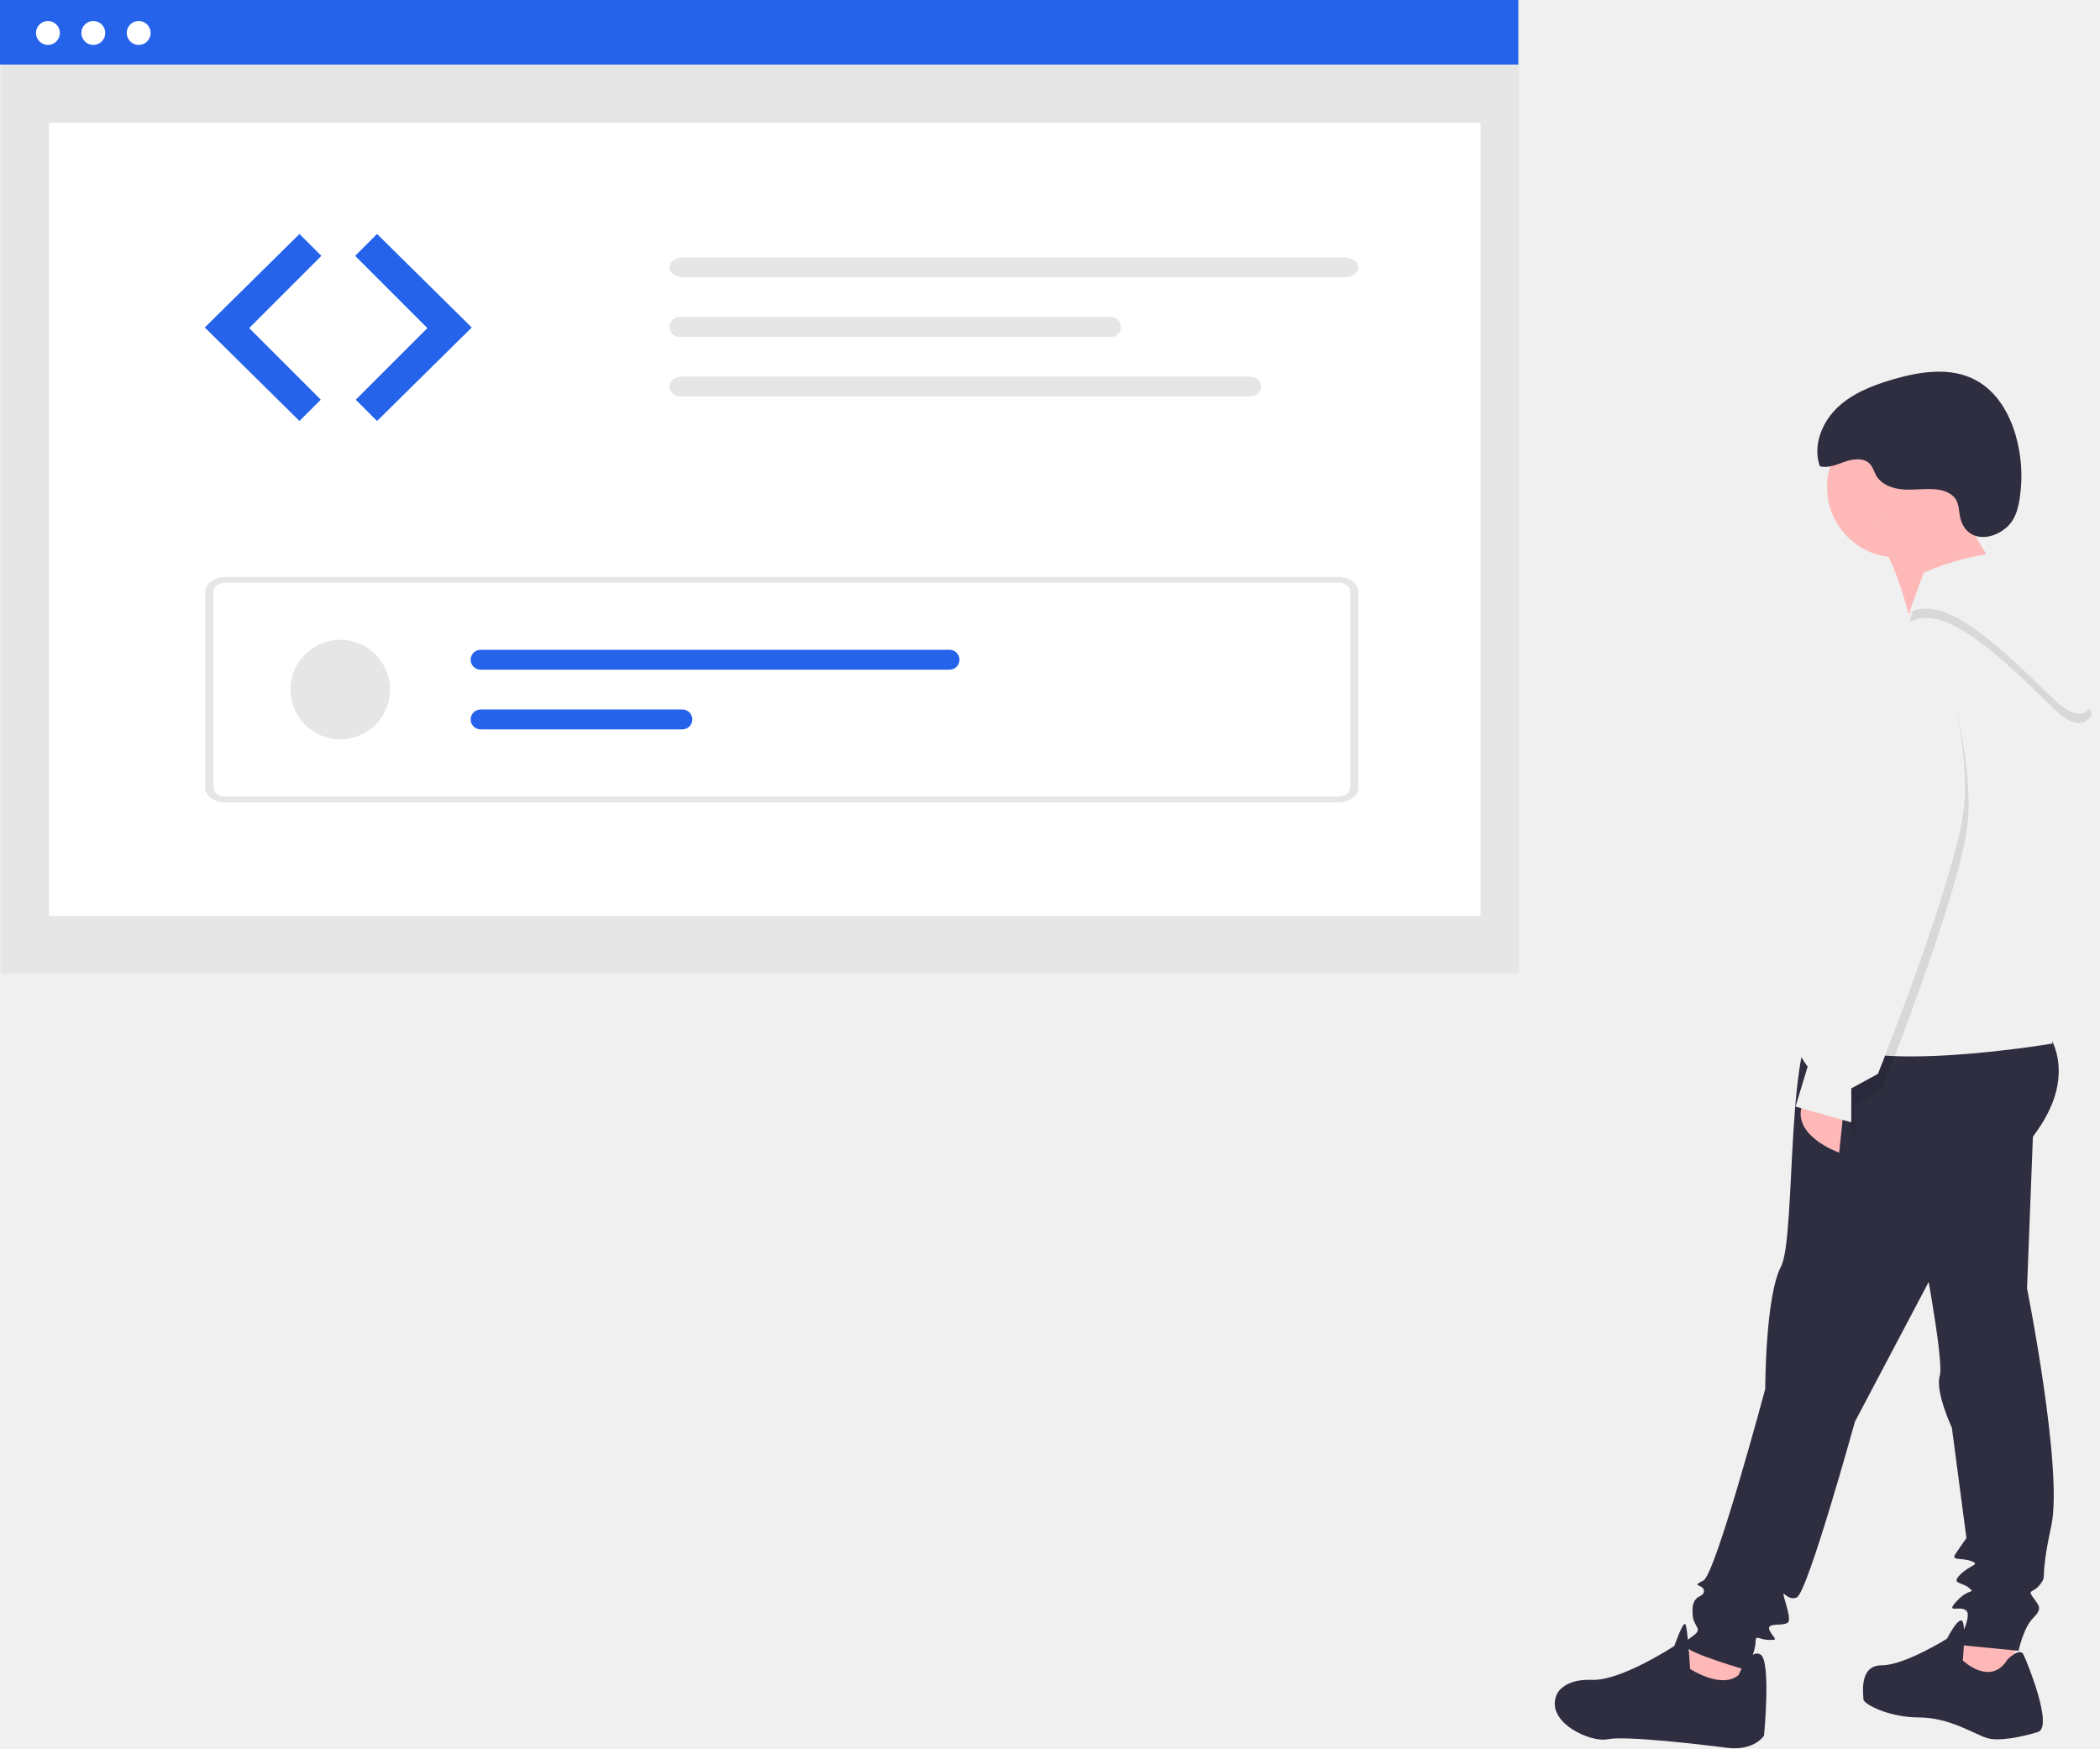
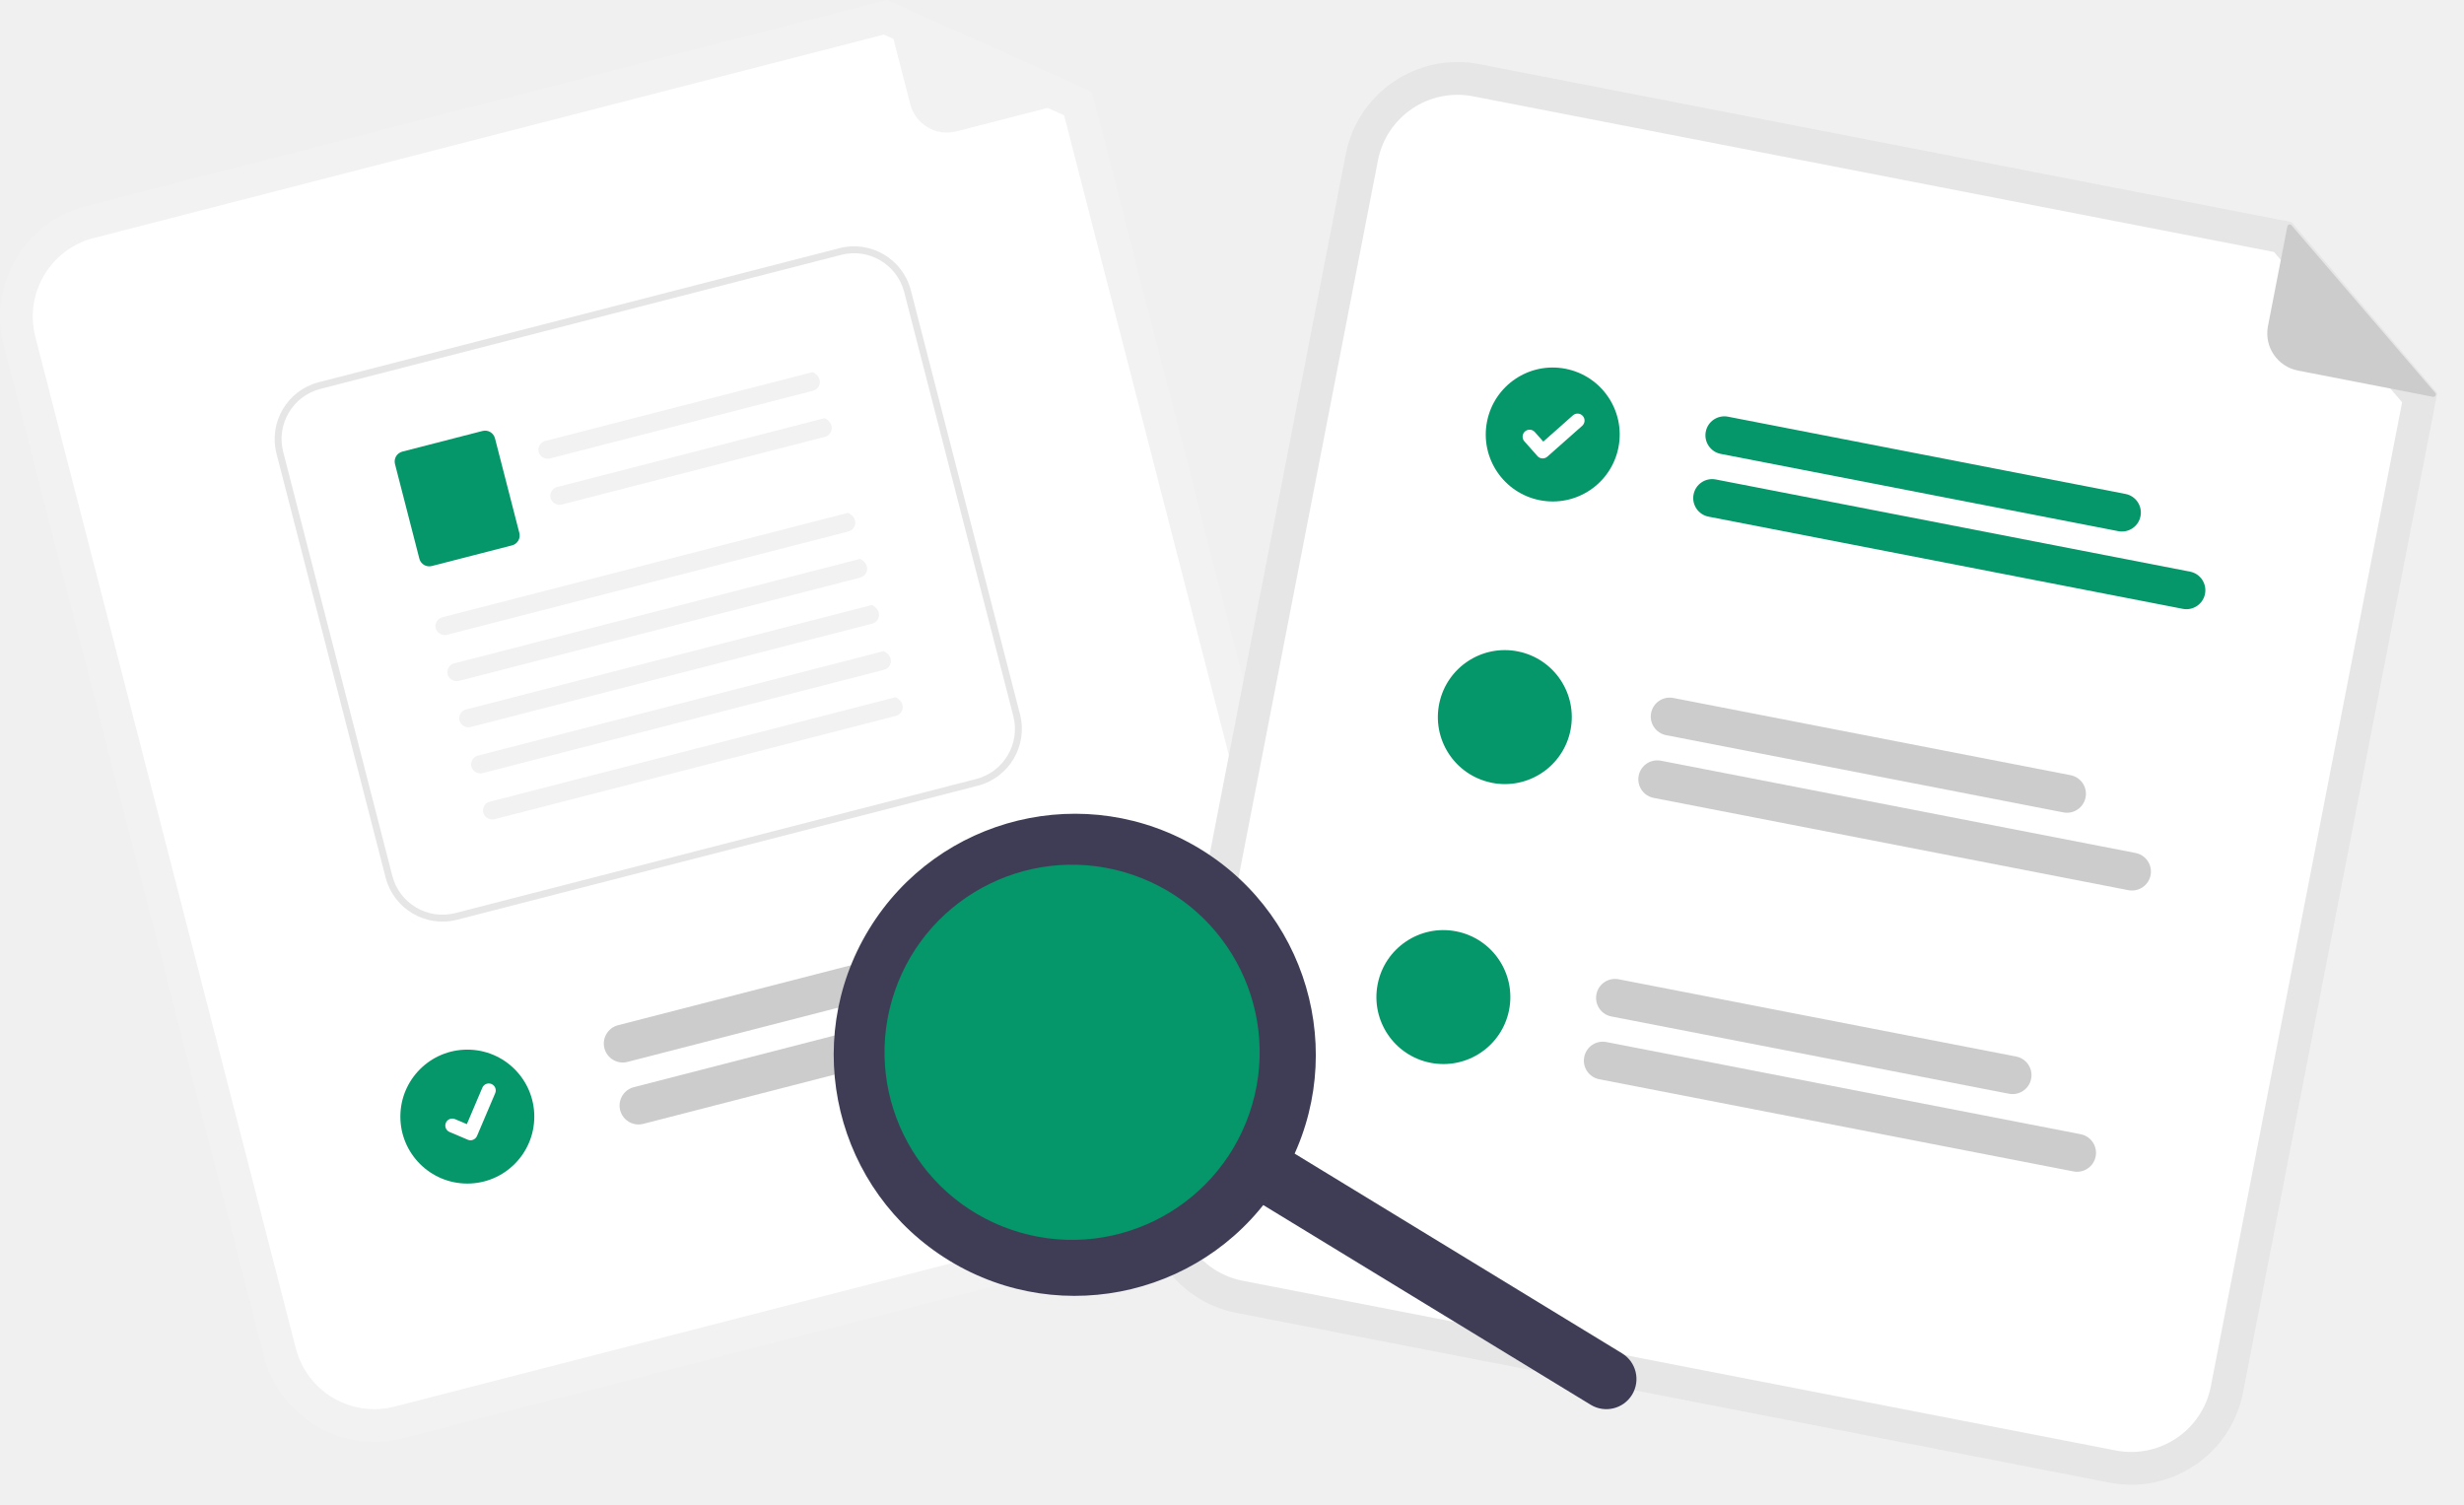
- <svg xmlns="http://www.w3.org/2000/svg" width="845.724" height="704.031" viewBox="0 0 845.724 704.031" role="img" artist="Katerina Limpitsouni" source="https://undraw.co/">
-   <g id="f1503154-f50a-4680-8aa4-587be41cac87" data-name="Group 2">
-     <path id="a9e5a31c-10e6-4175-9779-4994367672f7-1758" data-name="Path 4" d="M880.724,762.754l-1.464,19.525-29.773-9.762,12.2-14.643Z" transform="translate(-177.1378 -97.98434)" fill="#feb8b8" />
-     <path id="f499a4aa-6a35-40fc-8432-e4c7ab26d048-1759" data-name="Path 5" d="M989.083,756.409l-1.467,19.035-16.595,2.441-9.762-9.274,11.226-18.06Z" transform="translate(-177.1378 -97.98434)" fill="#feb8b8" />
-     <path id="fb70bf31-eafd-4d8a-8310-5130d8d104e1-1760" data-name="Path 6" d="M1001.285,513.336s13.179,15.619-3.417,39.536-36.607,47.346-36.607,47.346l-37.1,70.286s-19.036,68.822-23.429,70.774-6.833-5.857-4.393,2.44.976,7.81-.976,8.3-7.321-.488-5.369,2.929,3.417,3.417-.488,3.417-5.369-2.44-5.369.976-3.417,11.226-3.417,11.226-23.917-6.833-24.893-9.762,6.345-4.393,4.881-7.321-1.952-2.929-1.952-7.321,2.929-5.369,2.929-5.369,2.44-.976,1.464-2.929-4.881-.976,0-3.417,24.895-77.121,24.895-77.121,0-37.1,6.345-49.3,1.464-99.084,16.6-100.06S1001.285,513.336,1001.285,513.336Z" transform="translate(-177.1378 -97.98434)" fill="#2f2e41" />
-     <path id="a89455c2-275d-4b70-b13c-192fbe474176-1761" data-name="Path 7" d="M996.404,541.157l-2.929,75.655s14.643,73.215,9.762,95.667-1.464,19.524-4.393,23.429-5.369,1.952-2.929,5.369,3.9,4.393,0,8.3-5.857,13.179-5.857,13.179l-24.893-2.44s6.345-11.226,3.9-13.667-8.786,1.464-3.9-3.9,7.81-2.929,4.881-5.369-7.321-1.464-3.417-5.369,8.3-3.9,4.393-5.369-8.3,0-6.345-2.929,4.393-6.345,4.393-6.345l-5.857-44.417s-6.833-14.643-4.881-20.988-8.3-58.572-8.3-58.572Z" transform="translate(-177.1378 -97.98434)" fill="#2f2e41" />
-     <path id="a3024be5-ad86-493a-9bfb-258ab58160a1-1762" data-name="Path 8" d="M985.668,766.17s4.881-4.881,6.345-1.952,12.2,29.286,5.857,31.238-15.619,3.9-20.5,2.44-15.131-8.3-27.333-8.3-22.452-5.369-22.452-7.321-1.952-13.667,7.321-13.667,26.357-10.738,26.357-10.738,3.9-7.81,5.857-7.321.488,16.107.488,16.107S978.832,777.396,985.668,766.17Z" transform="translate(-177.1378 -97.98434)" fill="#2f2e41" />
-     <path id="a57c92ce-496a-44de-934b-3ddd78679762-1763" data-name="Path 9" d="M877.308,772.515s4.393-10.738,8.786-8.3,1.464,32.7,1.464,32.7-3.9,6.345-15.131,4.881-41-4.881-47.834-3.417-25.381-6.833-20.5-18.06c0,0,2.44-6.345,14.155-5.857s33.191-13.667,33.191-13.667,3.417-9.762,4.393-8.786,1.952,18.06,1.952,18.06S870.475,778.372,877.308,772.515Z" transform="translate(-177.1378 -97.98434)" fill="#2f2e41" />
-     <circle id="fa315d33-3eeb-4d45-ab88-aeb0e9694c5a" data-name="Ellipse 2" cx="764.111" cy="196.196" r="28.31" fill="#feb8b8" />
-     <path id="fbae87ba-2986-46ef-9932-134b7e0cae24-1764" data-name="Path 10" d="M963.213,296.132s15.131,30.262,20.5,33.191-36.607,20.989-36.607,20.989-6.833-29.774-15.131-36.119S963.213,296.132,963.213,296.132Z" transform="translate(-177.1378 -97.98434)" fill="#feb8b8" />
-     <path id="fc15680c-e415-4000-ac02-b1f296562473-1765" data-name="Path 11" d="M919.773,543.597l-1.952,18.548s-20.988-7.321-14.155-20.988Z" transform="translate(-177.1378 -97.98434)" fill="#feb8b8" />
-     <path id="ae3770ab-4aa4-41b9-9f4d-4c69df699916-1766" data-name="Path 12" d="M911.478,515.776c14.643,15.615,92.247,2.436,92.247,2.436l-.972-11.225,9.762-10.243-2.927-47.837s8.78-22.45,10.243-56.617a30.78,30.78,0,0,0-.378-6.278c-5.032-30.607-54.87-50.32-56.239-49.857-.689.227-8.025,4.05-15.681,8.072-8.789,4.617-17.994,9.5-17.994,9.5-11.716,4.4-9.762,74.687-13.67,81.031s0,28.3,0,28.3l-4.39,20.987S896.831,500.161,911.478,515.776Z" transform="translate(-177.1378 -97.98434)" fill="#f0f0f0" />
-     <path id="b41fb511-fd5e-48e5-b733-0d9230f6b6d5-1767" data-name="Path 13" d="M958.783,360.824s13.667,41,10.738,68.822-34.655,107.382-34.655,107.382l-10.733,5.857v13.666l-7.553-20.458,20.77-43.428S911.433,342.765,958.783,360.824Z" transform="translate(-177.1378 -97.98434)" opacity="0.1" style="isolation:isolate" />
-     <path id="efbdbf49-3b58-4bc5-8391-5fbab31acdf7-1768" data-name="Path 14" d="M945.965,348.522c14.161-7.808,35.639,12.7,58.09,34.657,8.063,7.883,12.726,7.09,15.4,2.832-5.032-30.607-54.87-50.32-56.239-49.857-.689.227-8.025,4.05-15.681,8.072Z" transform="translate(-177.1378 -97.98434)" opacity="0.1" style="isolation:isolate" />
-     <path id="a2828270-d54b-4ede-bb2b-8639f55947f0-1769" data-name="Path 15" d="M945.972,344.749l5.857-16.107s40.024-19.036,66.381,0l4.393,27.333s3.9,45.393-18.548,23.429S960.125,336.939,945.972,344.749Z" transform="translate(-177.1378 -97.98434)" fill="#f0f0f0" />
-     <path id="f68da632-d878-40c3-a103-67cfc5c970db-1770" data-name="Path 16" d="M957.357,354.216s13.667,41,10.738,68.822-34.655,107.382-34.655,107.382l-10.738,5.861v13.667l-22.452-6.345,4.881-16.107s-7.81-9.762-2.44-12.691,4.393-19.036,4.393-19.036S910.011,336.156,957.357,354.216Z" transform="translate(-177.1378 -97.98434)" fill="#f0f0f0" />
-     <path id="f57115f6-7f5b-4177-880b-f5eff1305e5b-1771" data-name="Path 17" d="M966.487,306.031c-.462-2.188-.4-4.542-1.448-6.517-1.573-2.961-5.188-4.2-8.529-4.492-4.265-.371-8.562.367-12.833.075s-8.833-1.92-10.959-5.635c-.848-1.482-1.266-3.227-2.391-4.512-2.341-2.674-6.608-2.26-9.972-1.114s-6.873,2.82-10.312,1.924c-2.892-8.091.669-17.424,6.828-23.415s14.465-9.215,22.715-11.618c10.881-3.17,23.126-5.043,33.13.282,14.507,7.721,19.626,28.158,18.288,43.39-.506,5.758-1.333,12.278-5.988,16.165C978.194,316.262,968.547,315.773,966.487,306.031Z" transform="translate(-177.1378 -97.98434)" fill="#2f2e41" />
-     <rect id="e1abf0e4-070b-4c82-8a12-ebedd4e3db02" data-name="Rectangle 1" x="0.262" y="0.347" width="611.461" height="391.607" fill="#e6e6e6" />
-     <rect id="ace8bea0-82e8-49b8-a50c-1e1cb532084f" data-name="Rectangle 2" x="19.746" y="49.464" width="576.492" height="319.322" fill="#fff" />
-     <rect id="b540f353-e277-4512-bc56-a133cea2858b" data-name="Rectangle 3" width="611.461" height="25.977" fill="#2563eb" />
-     <circle id="b2b285b5-c1c3-4b12-9710-2898c7239781" data-name="Ellipse 3" cx="19.305" cy="13.281" r="4.815" fill="#fff" />
-     <circle id="a5a428bb-42a2-4f57-9e6c-9979c01a2490" data-name="Ellipse 4" cx="37.58" cy="13.281" r="4.815" fill="#fff" />
-     <circle id="a9929a25-14ce-4464-bac9-4165f1e3fae6" data-name="Ellipse 5" cx="55.855" cy="13.281" r="4.815" fill="#fff" />
-     <path id="b4a2d72b-abc3-4d2f-a2b8-a2aff6897b26-1772" data-name="Path 37" d="M297.743,192.205l-38.133,37.657,38.133,37.656,8.58-8.58-28.835-28.839,29.076-29.076Z" transform="translate(-177.1378 -97.98434)" fill="#2563eb" />
-     <path id="b5120d89-6cbe-4bfa-9a1b-cf9b07deff91-1773" data-name="Path 38" d="M328.988,192.205l38.132,37.657-38.132,37.656-8.58-8.58,28.837-28.838-29.078-29.077Z" transform="translate(-177.1378 -97.98434)" fill="#2563eb" />
-     <path id="a31271bd-8e2f-469b-8cee-8b6db3f92f99-1774" data-name="Path 65" d="M452.332,201.655c-3.119,0-5.647,1.794-5.647,4.006s2.528,4.006,5.647,4.006h266.214c3.119,0,5.647-1.794,5.647-4.006s-2.528-4.006-5.647-4.006Z" transform="translate(-177.1378 -97.98434)" fill="#e6e6e6" />
-     <path id="bf577952-0fd5-43e0-be6b-ea1966b51a93-1775" data-name="Path 78" d="M715.899,421.134h-447.838c-4.578,0-8.288-2.643-8.293-5.9v-79.042c.005-3.257,3.715-5.9,8.293-5.9h447.838c4.578,0,8.288,2.643,8.293,5.9v79.041C724.188,418.49,720.477,421.13,715.899,421.134Zm-447.838-88.484c-2.747,0-4.973,1.586-4.976,3.54v79.041c0,1.954,2.229,3.538,4.976,3.54h447.838c2.747,0,4.973-1.586,4.976-3.54v-79.039c0-1.954-2.229-3.538-4.976-3.54Z" transform="translate(-177.1378 -97.98434)" fill="#e6e6e6" />
-     <circle id="f7f4957b-eaa8-456b-bf02-bacf7de3ef80" data-name="Ellipse 13" cx="137.04" cy="277.695" r="20.036" fill="#e6e6e6" />
-     <path id="fb0f055d-da6e-47f2-bb6d-7ff26d7b746a-1776" data-name="Path 79" d="M370.688,359.655a4.006,4.006,0,0,0-.01,8.012H559.549a4.006,4.006,0,0,0,0-8.012Z" transform="translate(-177.1378 -97.98434)" fill="#2563eb" />
-     <path id="bfcde504-8c45-4d21-843b-87b1f7e22ce0-1777" data-name="Path 80" d="M370.688,383.692a4.006,4.006,0,0,0-.01,8.012h81.276a4.006,4.006,0,0,0,.01-8.012H370.688Z" transform="translate(-177.1378 -97.98434)" fill="#2563eb" />
-     <path id="a66699ea-75f1-4575-b6d5-52b0b1f8e30c-1778" data-name="Path 81" d="M450.388,225.655a4.019,4.019,0,0,0,0,8.012h174.47a4.019,4.019,0,0,0,0-8.012Z" transform="translate(-177.1378 -97.98434)" fill="#e6e6e6" />
-     <path id="bbc4ca7b-25d4-4c7e-b3d4-0411f69bd48f-1779" data-name="Path 82" d="M451.536,249.655c-2.679,0-4.851,1.794-4.851,4.006s2.172,4.006,4.851,4.006h228.7c2.679,0,4.851-1.794,4.851-4.006s-2.172-4.006-4.851-4.006Z" transform="translate(-177.1378 -97.98434)" fill="#e6e6e6" />
+ <svg xmlns="http://www.w3.org/2000/svg" width="748.974" height="457.275" viewBox="0 0 748.974 457.275" role="img" artist="Katerina Limpitsouni" source="https://undraw.co/">
+   <g id="Group_201" data-name="Group 201" transform="translate(-382.003 -195.455)">
+     <g id="Group_200" data-name="Group 200" transform="translate(382.003 195.455)">
+       <path id="Path_3120-1063" data-name="Path 3120" d="M695.225,508.82,433.394,576.244a34.622,34.622,0,0,1-42.114-24.866L312.1,243.879a34.622,34.622,0,0,1,24.866-42.114l243.591-62.727L642.9,166.948l77.191,299.757A34.622,34.622,0,0,1,695.225,508.82Z" transform="translate(-311.003 -139.037)" fill="#f2f2f2" />
+       <path id="Path_3121-1064" data-name="Path 3121" d="M338.989,210.925a24.655,24.655,0,0,0-17.708,29.99l79.185,307.5a24.655,24.655,0,0,0,29.99,17.708L692.287,498.7a24.655,24.655,0,0,0,17.708-29.99L634,173.595l-54.792-24.529Z" transform="translate(-310.548 -138.556)" fill="#fff" />
+       <path id="Path_3122-1065" data-name="Path 3122" d="M629.927,168.5l-40.522,10.435a11.518,11.518,0,0,1-14.026-8.282l-7.707-29.929a.72.72,0,0,1,.989-.837l61.379,27.258a.72.72,0,0,1-.113,1.355Z" transform="translate(-298.695 -139)" fill="#f2f2f2" />
+       <path id="Path_3123-1066" data-name="Path 3123" d="M612.519,418.284l-119.208,30.7a5.759,5.759,0,0,1-2.872-11.154l119.208-30.7a5.759,5.759,0,1,1,2.872,11.154Z" transform="translate(-302.605 -126.189)" fill="#ccc" />
+       <path id="Path_3124-1067" data-name="Path 3124" d="M640.149,430.592,497.936,467.214a5.759,5.759,0,1,1-2.872-11.154l142.213-36.622a5.759,5.759,0,0,1,2.872,11.154Z" transform="translate(-302.384 -125.599)" fill="#ccc" />
+       <circle id="Ellipse_44" data-name="Ellipse 44" cx="20.355" cy="20.355" r="20.355" transform="translate(121.697 319.055)" fill="#059669" />
+       <path id="Path_3125-1068" data-name="Path 3125" d="M604.421,374.437,446.1,415.191a17.835,17.835,0,0,1-21.694-12.812L391.229,273.49A17.835,17.835,0,0,1,404.041,251.8l158.32-40.754a17.835,17.835,0,0,1,21.694,12.812l33.178,128.889A17.835,17.835,0,0,1,604.421,374.437Z" transform="translate(-307.183 -135.611)" fill="#fff" />
+       <path id="Path_3126-1069" data-name="Path 3126" d="M604.421,374.437,446.1,415.191a17.835,17.835,0,0,1-21.694-12.812L391.229,273.49A17.835,17.835,0,0,1,404.041,251.8l158.32-40.754a17.835,17.835,0,0,1,21.694,12.812l33.178,128.889A17.835,17.835,0,0,1,604.421,374.437ZM404.563,253.826a15.737,15.737,0,0,0-11.3,19.142l33.178,128.889a15.737,15.737,0,0,0,19.142,11.3L603.9,372.407a15.737,15.737,0,0,0,11.3-19.142L582.025,224.376a15.737,15.737,0,0,0-19.142-11.3Z" transform="translate(-307.183 -135.611)" fill="#e6e6e6" />
+       <path id="Path_411-1070" data-name="Path 411" d="M550.66,252.63l-79.9,20.568a2.862,2.862,0,0,1-3.467-1.8,2.757,2.757,0,0,1,1.942-3.5l81.335-20.937c3.286,1.665,2.421,5.07.091,5.67Z" transform="translate(-303.514 -133.861)" fill="#f2f2f2" />
+       <path id="Path_412-1071" data-name="Path 412" d="M554.1,266l-79.9,20.568a2.862,2.862,0,0,1-3.467-1.8,2.757,2.757,0,0,1,1.942-3.5l81.335-20.937c3.286,1.665,2.421,5.07.091,5.67Z" transform="translate(-303.349 -133.22)" fill="#f2f2f2" />
+       <path id="Path_413-1072" data-name="Path 413" d="M461.146,298.825,436.761,305.1a3.1,3.1,0,0,1-3.776-2.23L425.577,274.1a3.1,3.1,0,0,1,2.23-3.776l24.385-6.277a3.105,3.105,0,0,1,3.776,2.23l7.408,28.777a3.1,3.1,0,0,1-2.23,3.776Z" transform="translate(-305.513 -133.047)" fill="#059669" />
+       <path id="Path_414-1073" data-name="Path 414" d="M562.854,293.445,440.909,324.835a2.862,2.862,0,0,1-3.467-1.8,2.757,2.757,0,0,1,1.942-3.5l123.38-31.76c3.286,1.665,2.421,5.07.091,5.67Z" transform="translate(-304.946 -131.904)" fill="#f2f2f2" />
+       <path id="Path_415-1074" data-name="Path 415" d="M566.3,306.822,444.353,338.213a2.862,2.862,0,0,1-3.467-1.8,2.757,2.757,0,0,1,1.942-3.5l123.38-31.76c3.286,1.665,2.421,5.07.091,5.67Z" transform="translate(-304.781 -131.263)" fill="#f2f2f2" />
+       <path id="Path_416-1075" data-name="Path 416" d="M569.739,320.192,447.794,351.582a2.862,2.862,0,0,1-3.467-1.8,2.757,2.757,0,0,1,1.942-3.5l123.379-31.76c3.286,1.665,2.421,5.07.091,5.67Z" transform="translate(-304.616 -130.621)" fill="#f2f2f2" />
+       <path id="Path_417-1076" data-name="Path 417" d="M573.183,333.569,451.237,364.959a2.862,2.862,0,0,1-3.467-1.8,2.757,2.757,0,0,1,1.942-3.5l123.38-31.76C576.377,329.564,575.513,332.969,573.183,333.569Z" transform="translate(-304.45 -129.98)" fill="#f2f2f2" />
+       <path id="Path_418-1077" data-name="Path 418" d="M576.624,346.939,454.679,378.329a2.862,2.862,0,0,1-3.467-1.8,2.757,2.757,0,0,1,1.942-3.5l123.38-31.76C579.819,342.934,578.954,346.339,576.624,346.939Z" transform="translate(-304.285 -129.339)" fill="#f2f2f2" />
+       <path id="Path_395-1078" data-name="Path 395" d="M448.363,470.511a2.111,2.111,0,0,1-1.335-.092l-.026-.011-5.545-2.351a2.126,2.126,0,1,1,1.664-3.913l3.593,1.528,4.708-11.076a2.125,2.125,0,0,1,2.787-1.124h0l-.028.072.029-.073a2.127,2.127,0,0,1,1.124,2.788l-5.539,13.023a2.126,2.126,0,0,1-1.431,1.224Z" transform="translate(-304.809 -123.966)" fill="#fff" />
+     </g>
+     <g id="Group_199" data-name="Group 199" transform="translate(673.007 225.872) rotate(-8)">
+       <g id="Group_198" data-name="Group 198" transform="translate(125.896 0) rotate(19)">
+         <path id="Path_3127-1079" data-name="Path 3127" d="M304.956,386.7H34.583A34.622,34.622,0,0,1,0,352.114V34.583A34.622,34.622,0,0,1,34.583,0H286.121l53.418,42.577V352.114A34.622,34.622,0,0,1,304.956,386.7Z" transform="translate(0 0)" fill="#e6e6e6" />
+         <path id="Path_3128-1080" data-name="Path 3128" d="M24.627,0A24.655,24.655,0,0,0,0,24.627V342.158a24.655,24.655,0,0,0,24.627,24.627H295a24.655,24.655,0,0,0,24.627-24.627V37.418L272.683,0Z" transform="translate(9.956 9.956)" fill="#fff" />
+         <path id="Path_3129-1081" data-name="Path 3129" d="M128.856,11.518H5.759A5.759,5.759,0,0,1,5.759,0h123.1a5.759,5.759,0,0,1,0,11.518Z" transform="translate(123.512 90.767)" fill="#059669" />
+         <path id="Path_3130-1082" data-name="Path 3130" d="M152.612,11.518H5.759A5.759,5.759,0,0,1,5.759,0H152.612a5.759,5.759,0,1,1,0,11.518Z" transform="translate(123.512 110.204)" fill="#059669" />
+         <path id="Path_3131-1083" data-name="Path 3131" d="M128.852,0H5.758a5.758,5.758,0,1,0,0,11.517H128.852a5.759,5.759,0,0,0,0-11.517Z" transform="translate(123.517 177.868)" fill="#ccc" />
+         <path id="Path_3132-1084" data-name="Path 3132" d="M152.609,0H5.758a5.759,5.759,0,1,0,0,11.517h146.85a5.759,5.759,0,1,0,0-11.517Z" transform="translate(123.517 197.307)" fill="#ccc" />
+         <path id="Path_3133-1085" data-name="Path 3133" d="M128.856,11.518H5.759A5.759,5.759,0,0,1,5.759,0h123.1a5.759,5.759,0,0,1,0,11.518Z" transform="translate(123.512 264.975)" fill="#ccc" />
+         <path id="Path_3134-1086" data-name="Path 3134" d="M152.612,11.518H5.759A5.759,5.759,0,0,1,5.759,0H152.612a5.759,5.759,0,1,1,0,11.518Z" transform="translate(123.512 284.411)" fill="#ccc" />
+         <circle id="Ellipse_44-2" data-name="Ellipse 44" cx="20.355" cy="20.355" r="20.355" transform="translate(57.655 85.89)" fill="#059669" />
+         <path id="Path_395-2-1087" data-name="Path 395" d="M6.909,15.481a2.111,2.111,0,0,1-1.27-.422l-.023-.017L.832,11.382A2.126,2.126,0,0,1,3.419,8.008l3.1,2.376L13.839.832A2.125,2.125,0,0,1,16.819.439h0L16.774.5l.047-.063a2.127,2.127,0,0,1,.393,2.98L8.6,14.649a2.126,2.126,0,0,1-1.691.829Z" transform="translate(69.085 98.528)" fill="#fff" />
+         <path id="Path_3135-1088" data-name="Path 3135" d="M40.707,20.359A20.354,20.354,0,0,1,20.356,40.721a4.372,4.372,0,0,1-.524-.021A20.353,20.353,0,1,1,40.707,20.359Z" transform="translate(59.75 172.987)" fill="#059669" />
+         <circle id="Ellipse_44-3" data-name="Ellipse 44" cx="20.355" cy="20.355" r="20.355" transform="translate(57.655 260.097)" fill="#059669" />
+         <path id="Path_3136-1089" data-name="Path 3136" d="M53.362,43.143H11.518A11.518,11.518,0,0,1,0,31.625V.72A.72.72,0,0,1,1.167.156l52.642,41.7a.72.72,0,0,1-.447,1.284Z" transform="translate(285.137 0.805)" fill="#ccc" />
+       </g>
+     </g>
+     <path id="Path_3140-1090" data-name="Path 3140" d="M754.518,518.049a9.158,9.158,0,0,1-12.587,3.05L635.078,455.923a9.158,9.158,0,0,1,9.538-15.637l106.852,65.176a9.158,9.158,0,0,1,3.049,12.587Z" transform="translate(123.58 101.359)" fill="#3f3d56" />
+     <path id="Path_3141-1091" data-name="Path 3141" d="M688.648,486.5a73.265,73.265,0,1,1-24.4-100.7A73.265,73.265,0,0,1,688.648,486.5ZM579.19,419.73a54.949,54.949,0,1,0,75.524-18.3,54.949,54.949,0,0,0-75.524,18.3Z" transform="translate(82.597 67.737)" fill="#3f3d56" />
+     <circle id="Ellipse_44-4" data-name="Ellipse 44" cx="57.007" cy="57.007" r="57.007" transform="translate(672.542 442.858) rotate(19)" fill="#059669" />
  </g>
</svg>
